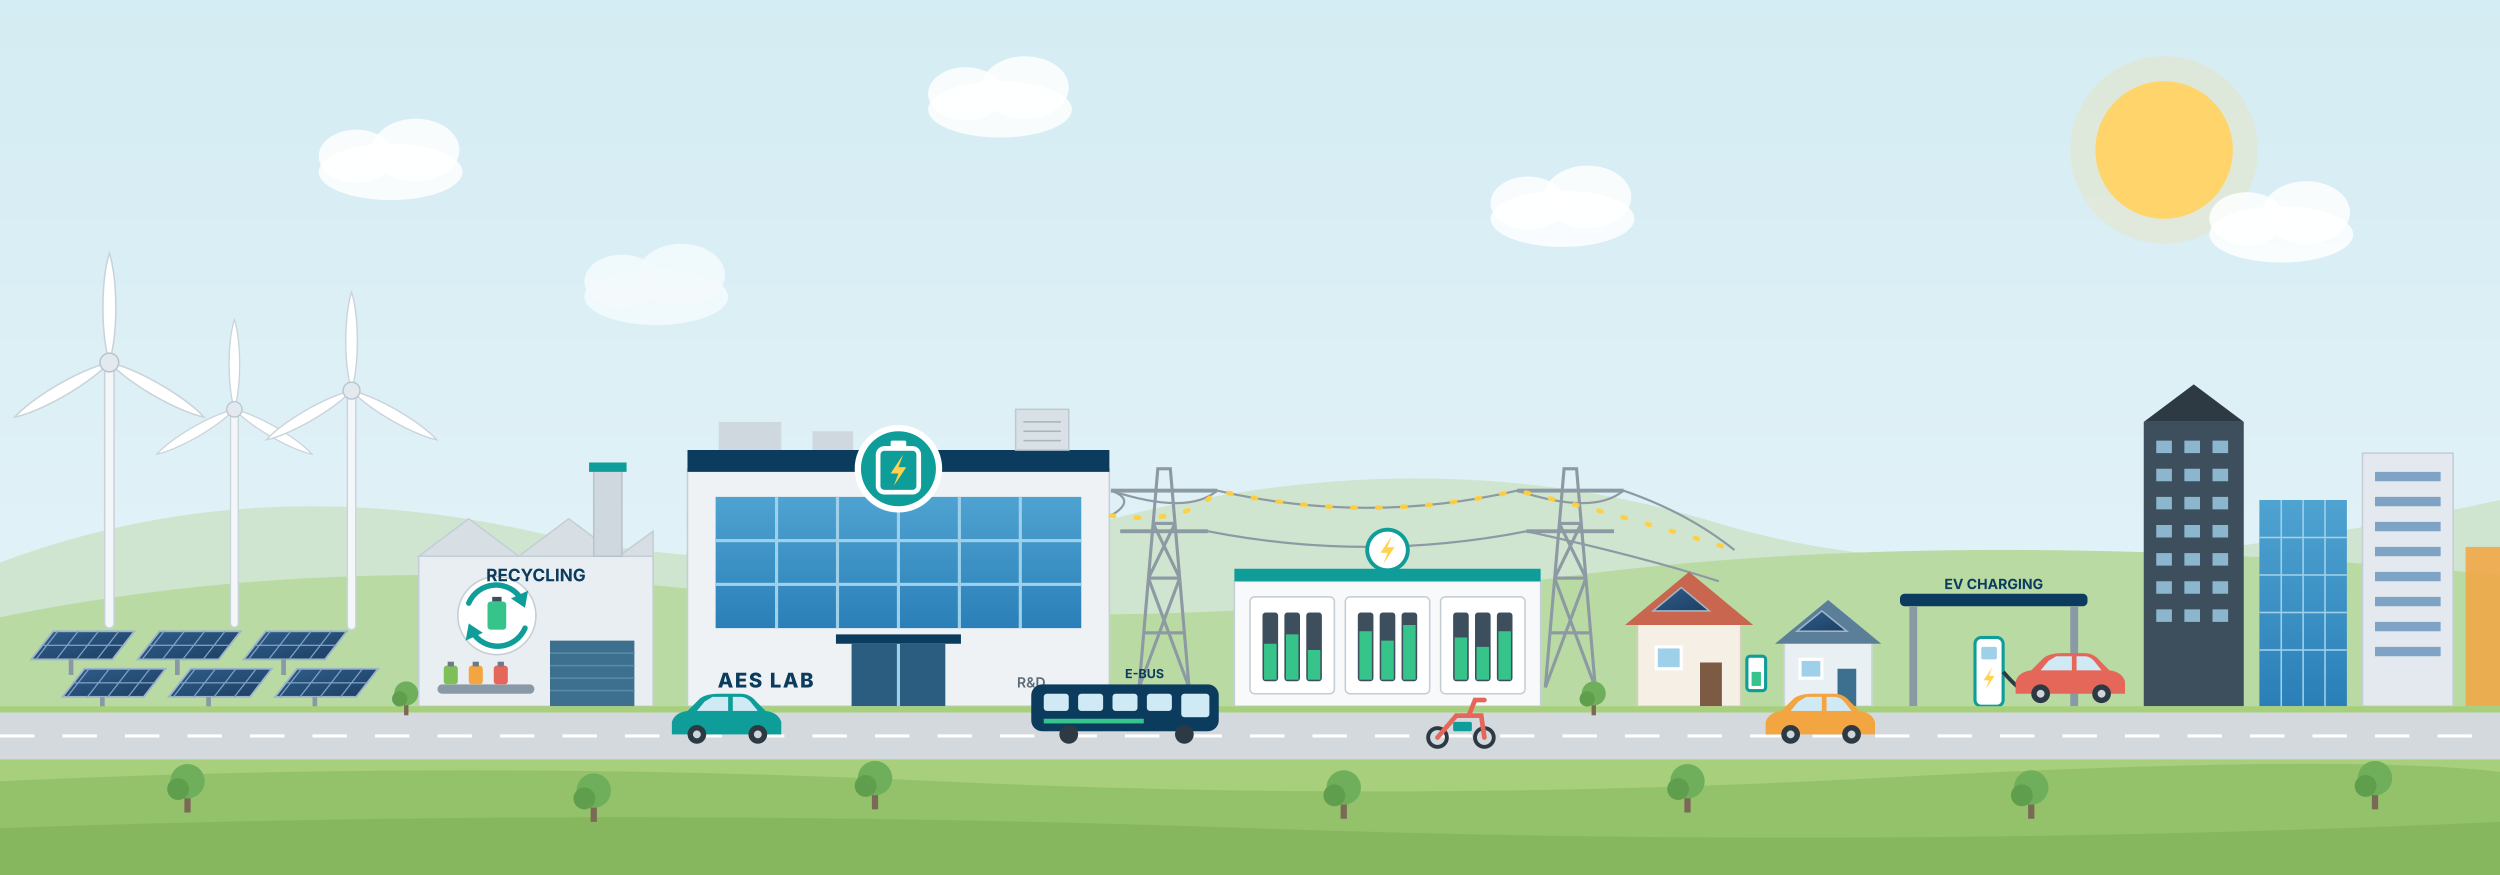
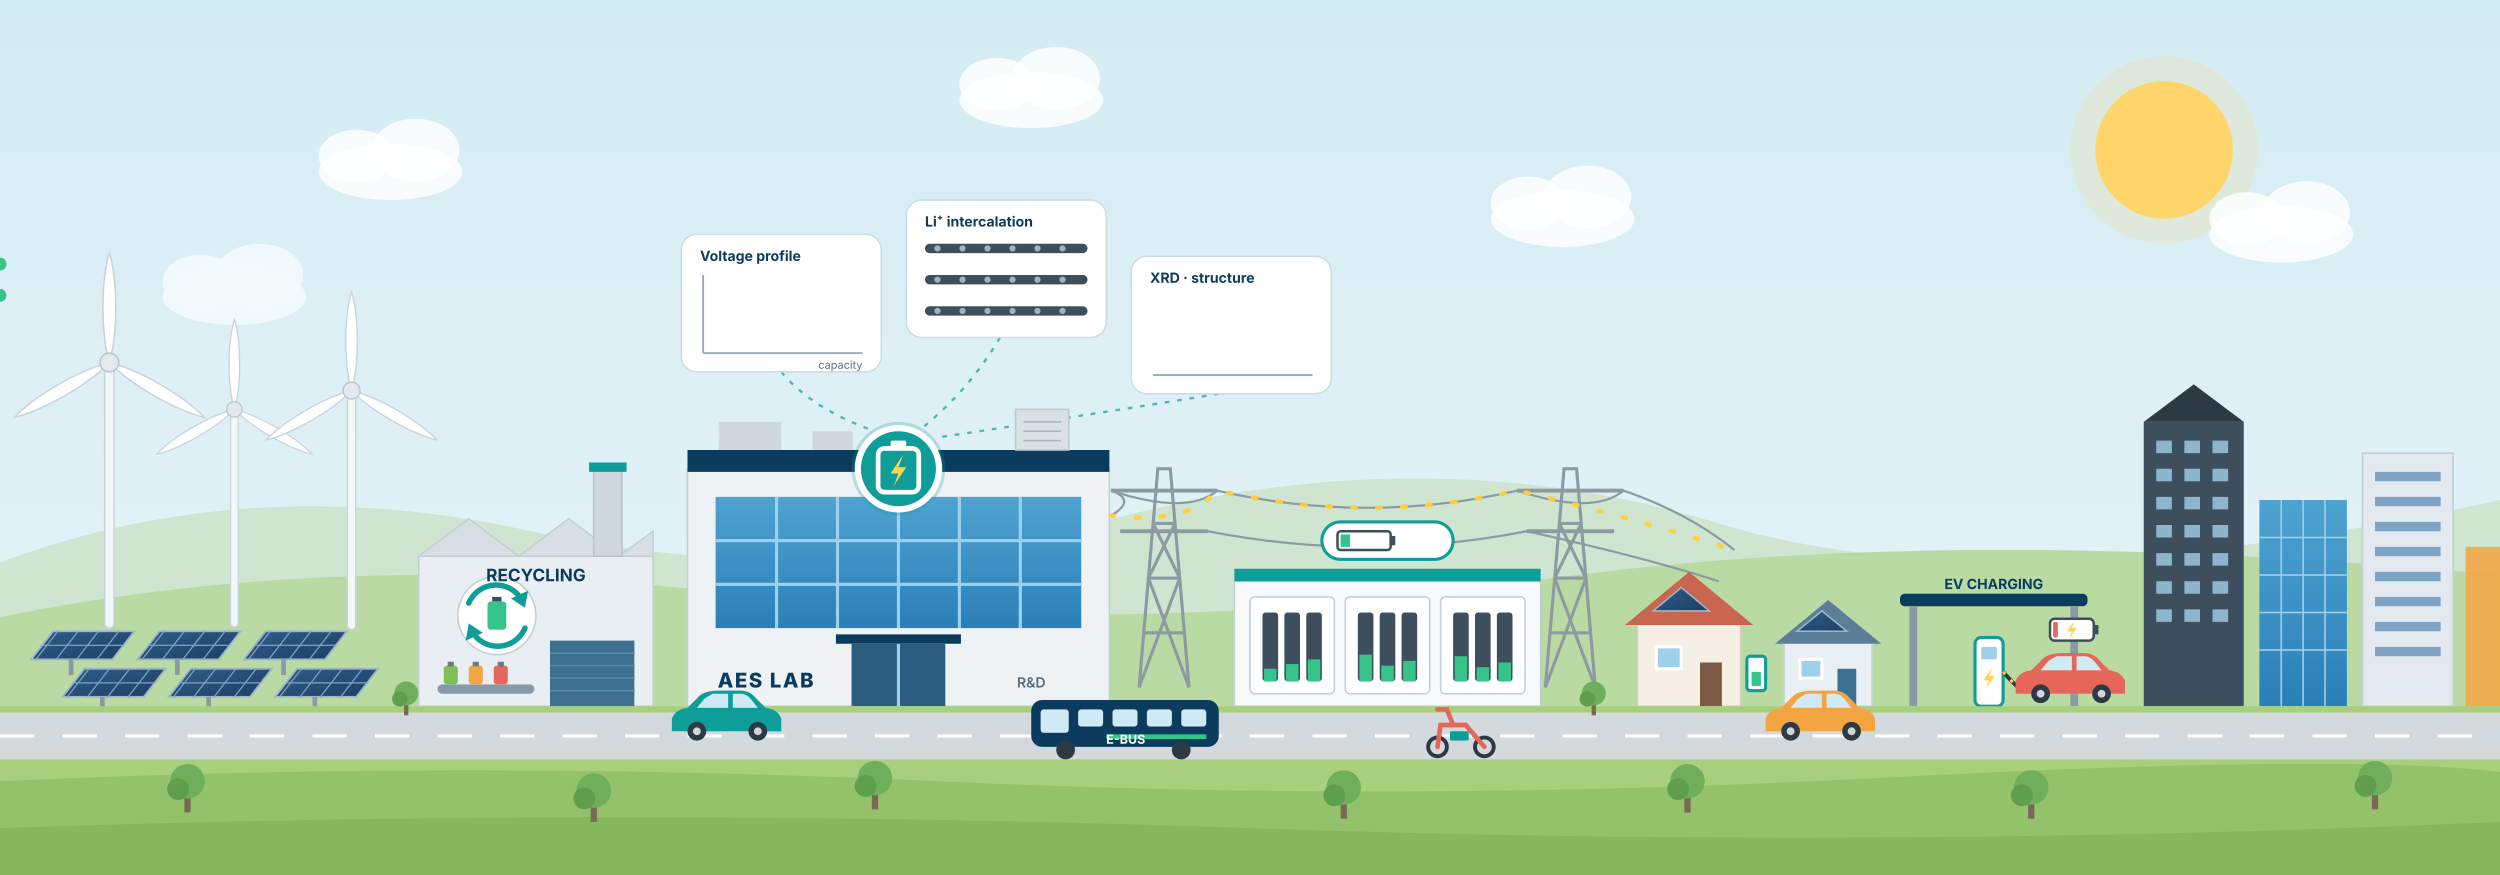
<svg xmlns="http://www.w3.org/2000/svg" viewBox="0 0 1600 560" preserveAspectRatio="xMidYMax slice" role="img" aria-labelledby="t">
  <defs>
    <linearGradient id="sky" x1="0" y1="0" x2="0" y2="1">
      <stop offset="0" stop-color="#d4ecf3" />
      <stop offset="1" stop-color="#e8f5f9" />
    </linearGradient>
    <linearGradient id="glass" x1="0" y1="0" x2="0" y2="1">
      <stop offset="0" stop-color="#4fa3d1" />
      <stop offset="1" stop-color="#2a7fb8" />
    </linearGradient>
    <linearGradient id="panel" x1="0" y1="0" x2="1" y2="1">
      <stop offset="0" stop-color="#2f5d8a" />
      <stop offset="1" stop-color="#1d3f63" />
    </linearGradient>
    <g id="turbine">
      <rect x="-3" y="0" width="6" height="170" rx="3" fill="#f4f7f9" stroke="#c9d3da" />
      <g>
        <animateTransform attributeName="transform" type="rotate" from="0" to="360" dur="7s" repeatCount="indefinite" />
        <path d="M0 0 C6 -20 5 -55 0 -70 C-5 -55 -6 -20 0 0Z" fill="#fff" stroke="#c9d3da" />
        <path d="M0 0 C6 -20 5 -55 0 -70 C-5 -55 -6 -20 0 0Z" fill="#fff" stroke="#c9d3da" transform="rotate(120)" />
        <path d="M0 0 C6 -20 5 -55 0 -70 C-5 -55 -6 -20 0 0Z" fill="#fff" stroke="#c9d3da" transform="rotate(240)" />
      </g>
      <circle r="6" fill="#e3e9ee" stroke="#b9c5ce" />
    </g>
    <g id="solar">
      <path d="M0 18 L14 0 H66 L52 18Z" fill="url(#panel)" stroke="#9fb6c9" stroke-width="1.2" />
      <path d="M17 0 L3 18 M30 0 L16 18 M43 0 L29 18 M56 0 L42 18 M7 9 H59" stroke="#7fa3c4" stroke-width=".8" />
      <rect x="24" y="18" width="3" height="10" fill="#8a99a6" />
    </g>
    <g id="cloud">
      <ellipse cx="0" cy="0" rx="46" ry="18" fill="#fff" opacity=".85" />
      <ellipse cx="-22" cy="-10" rx="24" ry="17" fill="#fff" opacity=".85" />
      <ellipse cx="16" cy="-14" rx="28" ry="20" fill="#fff" opacity=".85" />
    </g>
    <g id="tree">
      <rect x="-2" y="0" width="4" height="14" fill="#7a6a55" />
      <circle cy="-6" r="11" fill="#6fae5a" />
      <circle cx="-6" cy="-1" r="7" fill="#5f9e4c" />
    </g>
    <g id="bolt">
      <path d="M3 -10 L-5 2 H0 L-3 10 L5 -2 H0Z" fill="#ffd34d" />
    </g>
    <g id="pylon" fill="none" stroke="#8d99a3" stroke-width="2">
      <path d="M-16 140 L-4 0 L4 0 L16 140 M-10 70 H10 M-13 105 H13 M-7 35 H7 M-16 140 L10 70 M16 140 L-10 70 M-10 70 L7 35 M10 70 L-7 35" />
      <path d="M-34 14 H34 M-28 40 H28" stroke-width="2.5" />
    </g>
    <g id="car">
      <path d="M0 18 V10 Q2 4 10 3 L18 -5 Q22 -8 30 -8 H44 Q50 -8 54 -3 L60 3 Q68 4 70 10 V18Z" fill="currentColor" />
      <path d="M21 -3 L26 -6 H36 V3 H16Z M39 -6 H44 Q48 -6 51 -2 L55 3 H39Z" fill="#cfe9f5" />
      <circle cx="16" cy="18" r="6" fill="#2d3a44" />
      <circle cx="16" cy="18" r="2.5" fill="#cfd6db" />
      <circle cx="55" cy="18" r="6" fill="#2d3a44" />
      <circle cx="55" cy="18" r="2.5" fill="#cfd6db" />
    </g>
  </defs>
  <rect width="1600" height="560" fill="url(#sky)" />
  <circle cx="1385" cy="96" r="44" fill="#ffd56b" />
-   <circle cx="1385" cy="96" r="60" fill="#ffd56b" opacity=".18" />
-   <use href="#cloud" x="250" y="110" />
-   <use href="#cloud" x="640" y="70" transform="scale(1)" />
-   <use href="#cloud" x="1000" y="140" />
-   <use href="#cloud" x="1460" y="150" />
-   <use href="#cloud" x="420" y="190" opacity=".7" />
+   <circle cx="1385" cy="96" r="60" fill="#ffd56b" opacity=".18">
+     <animate attributeName="r" values="56;66;56" dur="5s" repeatCount="indefinite" />
+   </circle>
+   <g>
+     <animateTransform attributeName="transform" type="translate" values="0 0;70 0;0 0" dur="38s" repeatCount="indefinite" />
+     <use href="#cloud" x="250" y="110" />
+   </g>
+   <g>
+     <animateTransform attributeName="transform" type="translate" values="0 0;-60 0;0 0" dur="46s" repeatCount="indefinite" />
+     <use href="#cloud" x="660" y="64" />
+   </g>
+   <g>
+     <animateTransform attributeName="transform" type="translate" values="0 0;80 0;0 0" dur="42s" repeatCount="indefinite" />
+     <use href="#cloud" x="1000" y="140" />
+   </g>
+   <g>
+     <animateTransform attributeName="transform" type="translate" values="0 0;-50 0;0 0" dur="34s" repeatCount="indefinite" />
+     <use href="#cloud" x="1460" y="150" />
+   </g>
+   <g opacity=".7">
+     <animateTransform attributeName="transform" type="translate" values="0 0;55 0;0 0" dur="30s" repeatCount="indefinite" />
+     <use href="#cloud" x="150" y="190" />
+   </g>
  <path d="M0 360 Q160 300 340 340 T720 330 T1100 335 T1600 320 V460 H0Z" fill="#cfe5d0" />
  <path d="M0 395 Q220 350 470 380 T980 372 T1600 368 V470 H0Z" fill="#b9dba3" />
  <use href="#turbine" x="70" y="232" />
  <use href="#turbine" x="150" y="262" transform="translate(150 262) scale(.82) translate(-150 -262)" />
  <use href="#turbine" x="225" y="250" transform="translate(225 250) scale(.9) translate(-225 -250)" />
  <g>
    <use href="#solar" x="20" y="404" />
    <use href="#solar" x="88" y="404" />
    <use href="#solar" x="156" y="404" />
    <use href="#solar" x="40" y="428" />
    <use href="#solar" x="108" y="428" />
    <use href="#solar" x="176" y="428" />
  </g>
  <g>
    <rect x="268" y="356" width="150" height="96" fill="#e9eef2" stroke="#c4ced6" />
    <path d="M268 356 L300 332 L332 356 L364 332 L396 356 L418 340 V356Z" fill="#d7dfe5" stroke="#c4ced6" />
    <rect x="380" y="300" width="18" height="56" fill="#cfd8de" stroke="#b8c3cb" />
    <rect x="377" y="296" width="24" height="6" fill="#0f9d9a" />
    <circle cx="318" cy="394" r="25" fill="#fff" stroke="#c4ced6" />
    <g fill="none" stroke="#0f9d9a" stroke-width="3.5" stroke-linecap="round">
      <path d="M300 386 A19 19 0 0 1 334 384" />
      <path d="M336 402 A19 19 0 0 1 302 404" />
    </g>
    <path d="M338 378 L336 389 L327 383Z M298 410 L300 399 L309 405Z" fill="#0f9d9a" />
    <rect x="312" y="385" width="12" height="18" rx="2" fill="#36c48a" />
    <rect x="315" y="382" width="6" height="3" fill="#3d4f5c" />
    <rect x="352" y="410" width="54" height="42" fill="#3d6f8f" />
    <path d="M352 418 H406 M352 426 H406 M352 434 H406 M352 442 H406" stroke="#5a8aa8" />
    <rect x="280" y="438" width="62" height="6" rx="3" fill="#8a99a6" />
    <g>
      <rect x="284" y="426" width="9" height="12" rx="2" fill="#7fbf5a" />
      <rect x="286.5" y="423.5" width="4" height="3" fill="#6c7a85" />
      <rect x="300" y="426" width="9" height="12" rx="2" fill="#f2a541" />
      <rect x="302.5" y="423.5" width="4" height="3" fill="#6c7a85" />
      <rect x="316" y="426" width="9" height="12" rx="2" fill="#e5675a" />
      <rect x="318.5" y="423.5" width="4" height="3" fill="#6c7a85" />
    </g>
    <text x="343" y="372" font-family="Inter,Arial,sans-serif" font-size="11" font-weight="700" fill="#0b3c5d" text-anchor="middle">RECYCLING</text>
  </g>
+   <g fill="none" stroke="#0f9d9a" stroke-width="1.5" stroke-dasharray="3 5" opacity=".7">
+     <path d="M500 238 Q520 262 560 276" />
+     <path d="M640 216 Q620 250 590 274" />
+     <path d="M780 252 Q720 262 600 280" />
+   </g>
+   <g>
+     <animateTransform attributeName="transform" type="translate" values="0 0;0 -6;0 0" dur="4.5s" repeatCount="indefinite" />
+     <rect x="436" y="150" width="128" height="88" rx="10" fill="#fff" stroke="#c9dde6" />
+     <text x="448" y="167" font-family="Inter,Arial,sans-serif" font-size="9" font-weight="700" fill="#0b3c5d">Voltage profile</text>
+     <path d="M450 226 H552 M450 226 V176" stroke="#9aa9b4" stroke-width="1.2" />
+     <path d="M452 220 C470 200 480 196 500 194 S535 188 548 180" fill="none" stroke="#e5675a" stroke-width="2.2" stroke-dasharray="160" stroke-dashoffset="160">
+       <animate attributeName="stroke-dashoffset" values="160;0;0;160" keyTimes="0;.45;.85;1" dur="5s" repeatCount="indefinite" />
+     </path>
+     <path d="M452 186 C470 202 480 206 500 208 S535 214 548 222" fill="none" stroke="#2a7fb8" stroke-width="2.2" stroke-dasharray="160" stroke-dashoffset="160">
+       <animate attributeName="stroke-dashoffset" values="160;160;0;0;160" keyTimes="0;.2;.65;.85;1" dur="5s" repeatCount="indefinite" />
+     </path>
+     <text x="552" y="236" font-family="Inter,Arial,sans-serif" font-size="7" fill="#5b6b78" text-anchor="end">capacity</text>
+   </g>
+   <g>
+     <animateTransform attributeName="transform" type="translate" values="0 0;0 -7;0 0" dur="5.2s" begin="-1.5s" repeatCount="indefinite" />
+     <rect x="580" y="128" width="128" height="88" rx="10" fill="#fff" stroke="#c9dde6" />
+     <text x="592" y="145" font-family="Inter,Arial,sans-serif" font-size="9" font-weight="700" fill="#0b3c5d">Li⁺ intercalation</text>
+     <g fill="#3d4f5c">
+       <rect x="592" y="156" width="104" height="6" rx="3" />
+       <rect x="592" y="176" width="104" height="6" rx="3" />
+       <rect x="592" y="196" width="104" height="6" rx="3" />
+     </g>
+     <g fill="#9fb3c2">
+       <circle cx="600" cy="159" r="2" />
+       <circle cx="616" cy="159" r="2" />
+       <circle cx="632" cy="159" r="2" />
+       <circle cx="648" cy="159" r="2" />
+       <circle cx="664" cy="159" r="2" />
+       <circle cx="680" cy="159" r="2" />
+       <circle cx="600" cy="179" r="2" />
+       <circle cx="616" cy="179" r="2" />
+       <circle cx="632" cy="179" r="2" />
+       <circle cx="648" cy="179" r="2" />
+       <circle cx="664" cy="179" r="2" />
+       <circle cx="680" cy="179" r="2" />
+       <circle cx="600" cy="199" r="2" />
+       <circle cx="616" cy="199" r="2" />
+       <circle cx="632" cy="199" r="2" />
+       <circle cx="648" cy="199" r="2" />
+       <circle cx="664" cy="199" r="2" />
+       <circle cx="680" cy="199" r="2" />
+     </g>
+     <g fill="#36c48a">
+       <circle cy="169" r="4">
+         <animate attributeName="cx" values="586;700;586" dur="4s" repeatCount="indefinite" />
+       </circle>
+       <circle cy="169" r="4">
+         <animate attributeName="cx" values="586;700;586" dur="4s" begin="-1.3s" repeatCount="indefinite" />
+       </circle>
+       <circle cy="189" r="4">
+         <animate attributeName="cx" values="700;586;700" dur="4.6s" repeatCount="indefinite" />
+       </circle>
+       <circle cy="189" r="4">
+         <animate attributeName="cx" values="700;586;700" dur="4.6s" begin="-2.2s" repeatCount="indefinite" />
+       </circle>
+       <circle cy="169" r="4">
+         <animate attributeName="cx" values="586;700;586" dur="4s" begin="-2.7s" repeatCount="indefinite" />
+       </circle>
+     </g>
+   </g>
+   <g>
+     <animateTransform attributeName="transform" type="translate" values="0 0;0 -5;0 0" dur="4.8s" begin="-3s" repeatCount="indefinite" />
+     <rect x="724" y="164" width="128" height="88" rx="10" fill="#fff" stroke="#c9dde6" />
+     <text x="736" y="181" font-family="Inter,Arial,sans-serif" font-size="9" font-weight="700" fill="#0b3c5d">XRD · structure</text>
+     <path d="M738 240 H840" stroke="#9aa9b4" stroke-width="1.2" />
+     <path d="M738 238 H752 L755 206 L758 238 H774 L776 222 L778 238 H792 L795 194 L798 238 H812 L814 226 L816 238 H826 L828 214 L830 238 H840" fill="none" stroke="#7c4dbe" stroke-width="1.8" stroke-linejoin="round" stroke-dasharray="400" stroke-dashoffset="400">
+       <animate attributeName="stroke-dashoffset" values="400;0;0;400" keyTimes="0;.5;.85;1" dur="6s" repeatCount="indefinite" />
+     </path>
+   </g>
  <g>
    <rect x="440" y="300" width="270" height="152" fill="#eef2f5" stroke="#c4ced6" />
    <rect x="440" y="288" width="270" height="14" fill="#0b3c5d" />
    <rect x="460" y="270" width="40" height="18" fill="#cfd8de" />
    <rect x="520" y="276" width="26" height="12" fill="#cfd8de" />
    <rect x="650" y="262" width="34" height="26" fill="#d9e1e6" stroke="#bfc9d1" />
    <path d="M655 270 h24 M655 276 h24 M655 282 h24" stroke="#a9b6bf" />
    <rect x="458" y="318" width="234" height="84" fill="url(#glass)" />
    <path d="M497 318 V402 M536 318 V402 M575 318 V402 M614 318 V402 M653 318 V402 M458 346 H692 M458 374 H692" stroke="#9fd0ea" stroke-width="2" />
    <rect x="545" y="412" width="60" height="40" fill="#2b5d80" />
    <path d="M575 412 V452" stroke="#9fd0ea" stroke-width="2" />
    <rect x="535" y="406" width="80" height="6" fill="#0b3c5d" />
+     <circle cx="575" cy="300" r="30" fill="#0f9d9a" opacity=".25">
+       <animate attributeName="r" values="27;36;27" dur="2.4s" repeatCount="indefinite" />
+       <animate attributeName="opacity" values=".35;0;.35" dur="2.4s" repeatCount="indefinite" />
+     </circle>
    <circle cx="575" cy="300" r="26" fill="#0f9d9a" stroke="#fff" stroke-width="4" />
    <rect x="562" y="287" width="26" height="28" rx="4" fill="none" stroke="#fff" stroke-width="3" />
    <rect x="570" y="282" width="10" height="5" rx="1" fill="#fff" />
    <use href="#bolt" x="575" y="301" />
    <text x="490" y="440" font-family="Inter,Arial,sans-serif" font-size="13" font-weight="800" fill="#0b3c5d" text-anchor="middle" letter-spacing="1">AES LAB</text>
    <text x="660" y="440" font-family="Inter,Arial,sans-serif" font-size="9" font-weight="600" fill="#5b6b78" text-anchor="middle">R&amp;D</text>
  </g>
  <use href="#pylon" x="745" y="300" />
  <use href="#pylon" x="1005" y="300" />
  <g fill="none" stroke="#8d99a3" stroke-width="1.4">
    <path d="M711 330 Q728 320 711 314 M711 314 Q760 330 779 314 Q875 336 971 314 Q1020 330 1039 314 Q1080 328 1110 352" />
    <path d="M717 340 Q740 340 773 340 Q875 360 977 340 Q1050 356 1100 372" />
  </g>
  <path id="flow" d="M711 330 Q760 336 779 314 Q875 336 971 314 Q1040 330 1110 352" fill="none" stroke="#ffcf3f" stroke-width="3" stroke-linecap="round" stroke-dasharray="2 14" opacity=".95">
    <animate attributeName="stroke-dashoffset" from="32" to="0" dur="1.2s" repeatCount="indefinite" />
  </path>
  <g>
    <rect x="790" y="372" width="196" height="80" fill="#f7f9fb" stroke="#c4ced6" />
    <g fill="#fff" stroke="#c4ced6">
      <rect x="800" y="382" width="54" height="62" rx="3" />
      <rect x="861" y="382" width="54" height="62" rx="3" />
      <rect x="922" y="382" width="54" height="62" rx="3" />
    </g>
    <g fill="#3d4f5c">
      <rect x="808" y="392" width="10" height="44" rx="2" />
      <rect x="822" y="392" width="10" height="44" rx="2" />
      <rect x="836" y="392" width="10" height="44" rx="2" />
      <rect x="869" y="392" width="10" height="44" rx="2" />
      <rect x="883" y="392" width="10" height="44" rx="2" />
      <rect x="897" y="392" width="10" height="44" rx="2" />
      <rect x="930" y="392" width="10" height="44" rx="2" />
      <rect x="944" y="392" width="10" height="44" rx="2" />
      <rect x="958" y="392" width="10" height="44" rx="2" />
    </g>
    <g fill="#36c48a">
-       <rect x="809" y="412" width="8" height="23" />
-       <rect x="823" y="406" width="8" height="29" />
-       <rect x="837" y="416" width="8" height="19" />
-       <rect x="870" y="404" width="8" height="31" />
-       <rect x="884" y="410" width="8" height="25" />
-       <rect x="898" y="400" width="8" height="35" />
-       <rect x="931" y="408" width="8" height="27" />
-       <rect x="945" y="414" width="8" height="21" />
-       <rect x="959" y="404" width="8" height="31" />
+       <rect x="809" width="8" y="428" height="8">
+         <animate attributeName="height" values="8;36;8" dur="6s" begin="0.0s" repeatCount="indefinite" />
+         <animate attributeName="y" values="428;400;428" dur="6s" begin="0.0s" repeatCount="indefinite" />
+       </rect>
+       <rect x="823" width="8" y="425" height="11">
+         <animate attributeName="height" values="11;41;11" dur="7s" begin="-0.7s" repeatCount="indefinite" />
+         <animate attributeName="y" values="425;395;425" dur="7s" begin="-0.7s" repeatCount="indefinite" />
+       </rect>
+       <rect x="837" width="8" y="422" height="14">
+         <animate attributeName="height" values="14;38;14" dur="8s" begin="-1.4s" repeatCount="indefinite" />
+         <animate attributeName="y" values="422;398;422" dur="8s" begin="-1.4s" repeatCount="indefinite" />
+       </rect>
+       <rect x="870" width="8" y="419" height="17">
+         <animate attributeName="height" values="17;43;17" dur="6s" begin="-2.1s" repeatCount="indefinite" />
+         <animate attributeName="y" values="419;393;419" dur="6s" begin="-2.1s" repeatCount="indefinite" />
+       </rect>
+       <rect x="884" width="8" y="426" height="10">
+         <animate attributeName="height" values="10;40;10" dur="7s" begin="-2.8s" repeatCount="indefinite" />
+         <animate attributeName="y" values="426;396;426" dur="7s" begin="-2.8s" repeatCount="indefinite" />
+       </rect>
+       <rect x="898" width="8" y="423" height="13">
+         <animate attributeName="height" values="13;37;13" dur="8s" begin="-3.5s" repeatCount="indefinite" />
+         <animate attributeName="y" values="423;399;423" dur="8s" begin="-3.5s" repeatCount="indefinite" />
+       </rect>
+       <rect x="931" width="8" y="420" height="16">
+         <animate attributeName="height" values="16;42;16" dur="6s" begin="-4.2s" repeatCount="indefinite" />
+         <animate attributeName="y" values="420;394;420" dur="6s" begin="-4.2s" repeatCount="indefinite" />
+       </rect>
+       <rect x="945" width="8" y="427" height="9">
+         <animate attributeName="height" values="9;39;9" dur="7s" begin="-4.9s" repeatCount="indefinite" />
+         <animate attributeName="y" values="427;397;427" dur="7s" begin="-4.9s" repeatCount="indefinite" />
+       </rect>
+       <rect x="959" width="8" y="424" height="12">
+         <animate attributeName="height" values="12;36;12" dur="8s" begin="-5.6s" repeatCount="indefinite" />
+         <animate attributeName="y" values="424;400;424" dur="8s" begin="-5.6s" repeatCount="indefinite" />
+       </rect>
    </g>
    <rect x="790" y="364" width="196" height="8" fill="#0f9d9a" />
-     <circle cx="888" cy="352" r="13" fill="#fff" stroke="#0f9d9a" stroke-width="2.5" />
-     <use href="#bolt" x="888" y="352" transform="translate(888 352) scale(.9) translate(-888 -352)" />
+     <rect x="846" y="334" width="84" height="24" rx="12" fill="#fff" stroke="#0f9d9a" stroke-width="2" />
+     <rect x="856" y="340" width="34" height="12" rx="2" fill="none" stroke="#3d4f5c" stroke-width="1.6" />
+     <rect x="890" y="343" width="3" height="6" fill="#3d4f5c" />
+     <rect x="858" y="342" height="8" width="6" fill="#36c48a">
+       <animate attributeName="width" values="6;12;18;24;30;24;18;12" keyTimes="0;.125;.25;.375;.5;.625;.75;.875" dur="8s" repeatCount="indefinite" />
+     </rect>
+     <g font-family="Inter,Arial,sans-serif" font-size="10" font-weight="700" fill="#0b3c5d">
+       <text x="898" y="350" opacity="0">20%<animate attributeName="opacity" calcMode="discrete" values="1;0;0;0;0;0;0;0" keyTimes="0;.125;.25;.375;.5;.625;.75;.875" dur="8s" repeatCount="indefinite" />
+       </text>
+       <text x="898" y="350" opacity="0">40%<animate attributeName="opacity" calcMode="discrete" values="0;1;0;0;0;0;0;1" keyTimes="0;.125;.25;.375;.5;.625;.75;.875" dur="8s" repeatCount="indefinite" />
+       </text>
+       <text x="898" y="350" opacity="0">60%<animate attributeName="opacity" calcMode="discrete" values="0;0;1;0;0;0;1;0" keyTimes="0;.125;.25;.375;.5;.625;.75;.875" dur="8s" repeatCount="indefinite" />
+       </text>
+       <text x="898" y="350" opacity="0">80%<animate attributeName="opacity" calcMode="discrete" values="0;0;0;1;0;1;0;0" keyTimes="0;.125;.25;.375;.5;.625;.75;.875" dur="8s" repeatCount="indefinite" />
+       </text>
+       <text x="896" y="350" opacity="0">100%<animate attributeName="opacity" calcMode="discrete" values="0;0;0;0;1;0;0;0" keyTimes="0;.125;.25;.375;.5;.625;.75;.875" dur="8s" repeatCount="indefinite" />
+       </text>
+     </g>
  </g>
  <g>
    <rect x="1048" y="398" width="66" height="54" fill="#f5efe6" stroke="#d8cdbd" />
    <path d="M1040 400 L1081 366 L1122 400Z" fill="#c8664f" />
    <path d="M1058 391 L1076 376 L1094 391Z" fill="url(#panel)" stroke="#9fb6c9" />
    <rect x="1060" y="414" width="16" height="14" fill="#9fd0ea" stroke="#fff" stroke-width="2" />
    <rect x="1088" y="424" width="14" height="28" fill="#7d5a44" />
    <rect x="1118" y="420" width="12" height="22" rx="2" fill="#fff" stroke="#0f9d9a" stroke-width="2" />
-     <rect x="1121" y="430" width="6" height="9" fill="#36c48a" />
+     <rect x="1121" y="430" width="6" height="9" fill="#36c48a">
+       <animate attributeName="height" values="4;17;4" dur="7s" repeatCount="indefinite" />
+       <animate attributeName="y" values="435;422;435" dur="7s" repeatCount="indefinite" />
+     </rect>
    <rect x="1142" y="410" width="56" height="42" fill="#e9f0f4" stroke="#cbd6dd" />
    <path d="M1136 412 L1170 384 L1204 412Z" fill="#5b7f99" />
    <path d="M1150 404 L1166 391 L1182 404Z" fill="url(#panel)" stroke="#9fb6c9" />
    <rect x="1152" y="422" width="14" height="12" fill="#9fd0ea" stroke="#fff" stroke-width="2" />
    <rect x="1176" y="428" width="12" height="24" fill="#3d6f8f" />
  </g>
  <g>
    <rect x="1216" y="380" width="120" height="8" rx="3" fill="#0b3c5d" />
    <rect x="1222" y="388" width="5" height="64" fill="#8a99a6" />
    <rect x="1325" y="388" width="5" height="64" fill="#8a99a6" />
    <rect x="1264" y="408" width="18" height="44" rx="4" fill="#fff" stroke="#0f9d9a" stroke-width="2" />
    <rect x="1268" y="414" width="10" height="8" rx="1" fill="#9fd0ea" />
    <use href="#bolt" x="1273" y="434" transform="translate(1273 434) scale(.7) translate(-1273 -434)" />
    <path d="M1282 430 Q1296 446 1294 438" fill="none" stroke="#2d3a44" stroke-width="2.5" />
+     <path d="M1282 430 Q1296 446 1294 438" fill="none" stroke="#ffcf3f" stroke-width="2" stroke-dasharray="2 5">
+       <animate attributeName="stroke-dashoffset" from="14" to="0" dur=".8s" repeatCount="indefinite" />
+     </path>
    <use href="#car" x="1290" y="426" color="#e5675a" />
+     <g>
+       <rect x="1312" y="396" width="28" height="14" rx="3" fill="#fff" stroke="#3d4f5c" stroke-width="1.6" />
+       <rect x="1340" y="400" width="3" height="6" fill="#3d4f5c" />
+       <rect x="1314" y="398" height="10" width="3" rx="1" fill="#e5675a">
+         <animate attributeName="width" values="3;24;24" keyTimes="0;.85;1" dur="5s" repeatCount="indefinite" />
+         <animate attributeName="fill" values="#e5675a;#f2a541;#36c48a;#36c48a" keyTimes="0;.4;.8;1" dur="5s" repeatCount="indefinite" />
+       </rect>
+       <use href="#bolt" x="1326" y="403" transform="translate(1326 403) scale(.6) translate(-1326 -403)">
+         <animate attributeName="opacity" values="1;.2;1" dur="1s" repeatCount="indefinite" />
+       </use>
+     </g>
    <text x="1276" y="377" font-family="Inter,Arial,sans-serif" font-size="9" font-weight="700" fill="#0b3c5d" text-anchor="middle">EV CHARGING</text>
  </g>
  <g>
    <rect x="1372" y="270" width="64" height="182" fill="#3d4f5c" />
    <path d="M1372 270 L1404 246 L1436 270Z" fill="#2d3a44" />
    <g fill="#9fd0ea" opacity=".8">
      <rect x="1380" y="282" width="10" height="8" />
      <rect x="1398" y="282" width="10" height="8" />
      <rect x="1416" y="282" width="10" height="8" />
      <rect x="1380" y="300" width="10" height="8" />
      <rect x="1398" y="300" width="10" height="8" />
      <rect x="1416" y="300" width="10" height="8" />
      <rect x="1380" y="318" width="10" height="8" />
      <rect x="1398" y="318" width="10" height="8" />
      <rect x="1416" y="318" width="10" height="8" />
      <rect x="1380" y="336" width="10" height="8" />
      <rect x="1398" y="336" width="10" height="8" />
      <rect x="1416" y="336" width="10" height="8" />
      <rect x="1380" y="354" width="10" height="8" />
      <rect x="1398" y="354" width="10" height="8" />
      <rect x="1416" y="354" width="10" height="8" />
      <rect x="1380" y="372" width="10" height="8" />
      <rect x="1398" y="372" width="10" height="8" />
      <rect x="1416" y="372" width="10" height="8" />
      <rect x="1380" y="390" width="10" height="8" />
      <rect x="1398" y="390" width="10" height="8" />
      <rect x="1416" y="390" width="10" height="8" />
    </g>
    <rect x="1446" y="320" width="56" height="132" fill="url(#glass)" />
    <path d="M1460 320 V452 M1474 320 V452 M1488 320 V452 M1446 344 H1502 M1446 368 H1502 M1446 392 H1502 M1446 416 H1502" stroke="#9fd0ea" />
    <rect x="1512" y="290" width="58" height="162" fill="#e3e9ee" stroke="#c4ced6" />
    <g fill="#7fa3c4">
      <rect x="1520" y="302" width="42" height="6" />
      <rect x="1520" y="318" width="42" height="6" />
      <rect x="1520" y="334" width="42" height="6" />
      <rect x="1520" y="350" width="42" height="6" />
      <rect x="1520" y="366" width="42" height="6" />
      <rect x="1520" y="382" width="42" height="6" />
      <rect x="1520" y="398" width="42" height="6" />
      <rect x="1520" y="414" width="42" height="6" />
    </g>
    <rect x="1578" y="350" width="40" height="102" fill="#f2a541" opacity=".85" />
  </g>
  <rect x="0" y="452" width="1600" height="108" fill="#a7cf7c" />
  <rect x="0" y="456" width="1600" height="30" fill="#d3d9dd" />
  <path d="M0 471 H1600" stroke="#fff" stroke-width="2" stroke-dasharray="22 18" />
-   <use href="#car" x="430" y="452" color="#0f9d9a" />
-   <use href="#car" x="1130" y="452" color="#f2a541" />
-   <g>
-     <rect x="660" y="438" width="120" height="30" rx="7" fill="#0b3c5d" />
-     <rect x="668" y="444" width="16" height="11" rx="2" fill="#cfe9f5" />
-     <rect x="690" y="444" width="16" height="11" rx="2" fill="#cfe9f5" />
-     <rect x="712" y="444" width="16" height="11" rx="2" fill="#cfe9f5" />
-     <rect x="734" y="444" width="16" height="11" rx="2" fill="#cfe9f5" />
-     <rect x="756" y="444" width="18" height="15" rx="2" fill="#cfe9f5" />
-     <rect x="668" y="460" width="64" height="3" fill="#36c48a" />
-     <circle cx="684" cy="470" r="6" fill="#2d3a44" />
-     <circle cx="758" cy="470" r="6" fill="#2d3a44" />
-     <text x="720" y="434" font-family="Inter,Arial,sans-serif" font-size="8" font-weight="700" fill="#0b3c5d">E-BUS</text>
-   </g>
-   <g>
-     <circle cx="920" cy="472" r="6" fill="none" stroke="#2d3a44" stroke-width="2.5" />
-     <circle cx="950" cy="472" r="6" fill="none" stroke="#2d3a44" stroke-width="2.5" />
-     <path d="M920 472 L932 458 H948 L950 472 M940 458 L944 448 H950" fill="none" stroke="#e5675a" stroke-width="3" stroke-linecap="round" />
-     <rect x="930" y="462" width="12" height="6" rx="1" fill="#0f9d9a" />
+   <g>
+     <animateTransform attributeName="transform" type="translate" from="-500 0" to="1250 0" dur="16s" repeatCount="indefinite" />
+     <use href="#car" x="430" y="450" color="#0f9d9a" />
+   </g>
+   <g>
+     <animateTransform attributeName="transform" type="translate" from="-1200 0" to="550 0" dur="16s" begin="-9s" repeatCount="indefinite" />
+     <use href="#car" x="1130" y="450" color="#f2a541" />
+   </g>
+   <g transform="translate(0 10)">
+     <g>
+       <animateTransform attributeName="transform" type="translate" from="1000 0" to="-900 0" dur="24s" repeatCount="indefinite" />
+       <g transform="translate(1440 0) scale(-1 1)">
+         <rect x="660" y="438" width="120" height="30" rx="7" fill="#0b3c5d" />
+         <rect x="668" y="444" width="16" height="11" rx="2" fill="#cfe9f5" />
+         <rect x="690" y="444" width="16" height="11" rx="2" fill="#cfe9f5" />
+         <rect x="712" y="444" width="16" height="11" rx="2" fill="#cfe9f5" />
+         <rect x="734" y="444" width="16" height="11" rx="2" fill="#cfe9f5" />
+         <rect x="756" y="444" width="18" height="15" rx="2" fill="#cfe9f5" />
+         <rect x="668" y="460" width="64" height="3" fill="#36c48a" />
+         <circle cx="684" cy="470" r="6" fill="#2d3a44" />
+         <circle cx="758" cy="470" r="6" fill="#2d3a44" />
+       </g>
+       <text x="708" y="466" font-family="Inter,Arial,sans-serif" font-size="8" font-weight="700" fill="#fff">E-BUS</text>
+     </g>
+   </g>
+   <g transform="translate(0 6)">
+     <g>
+       <animateTransform attributeName="transform" type="translate" from="760 0" to="-1000 0" dur="13s" begin="-5s" repeatCount="indefinite" />
+       <g transform="translate(1870 0) scale(-1 1)">
+         <circle cx="920" cy="472" r="6" fill="none" stroke="#2d3a44" stroke-width="2.5" />
+         <circle cx="950" cy="472" r="6" fill="none" stroke="#2d3a44" stroke-width="2.5" />
+         <path d="M920 472 L932 458 H948 L950 472 M940 458 L944 448 H950" fill="none" stroke="#e5675a" stroke-width="3" stroke-linecap="round" />
+         <rect x="930" y="462" width="12" height="6" rx="1" fill="#0f9d9a" />
+       </g>
+     </g>
  </g>
  <path d="M0 500 Q300 486 600 500 T1200 498 T1600 494 V560 H0Z" fill="#94c26a" />
  <path d="M0 530 Q400 516 800 530 T1600 526 V560 H0Z" fill="#86b65d" />
  <use href="#tree" x="120" y="506" />
  <use href="#tree" x="380" y="512" />
  <use href="#tree" x="560" y="504" />
  <use href="#tree" x="860" y="510" />
  <use href="#tree" x="1080" y="506" />
  <use href="#tree" x="1300" y="510" />
  <use href="#tree" x="1520" y="504" />
  <use href="#tree" x="260" y="448" transform="translate(260 448) scale(.7) translate(-260 -448)" />
  <use href="#tree" x="1020" y="448" transform="translate(1020 448) scale(.7) translate(-1020 -448)" />
</svg>
